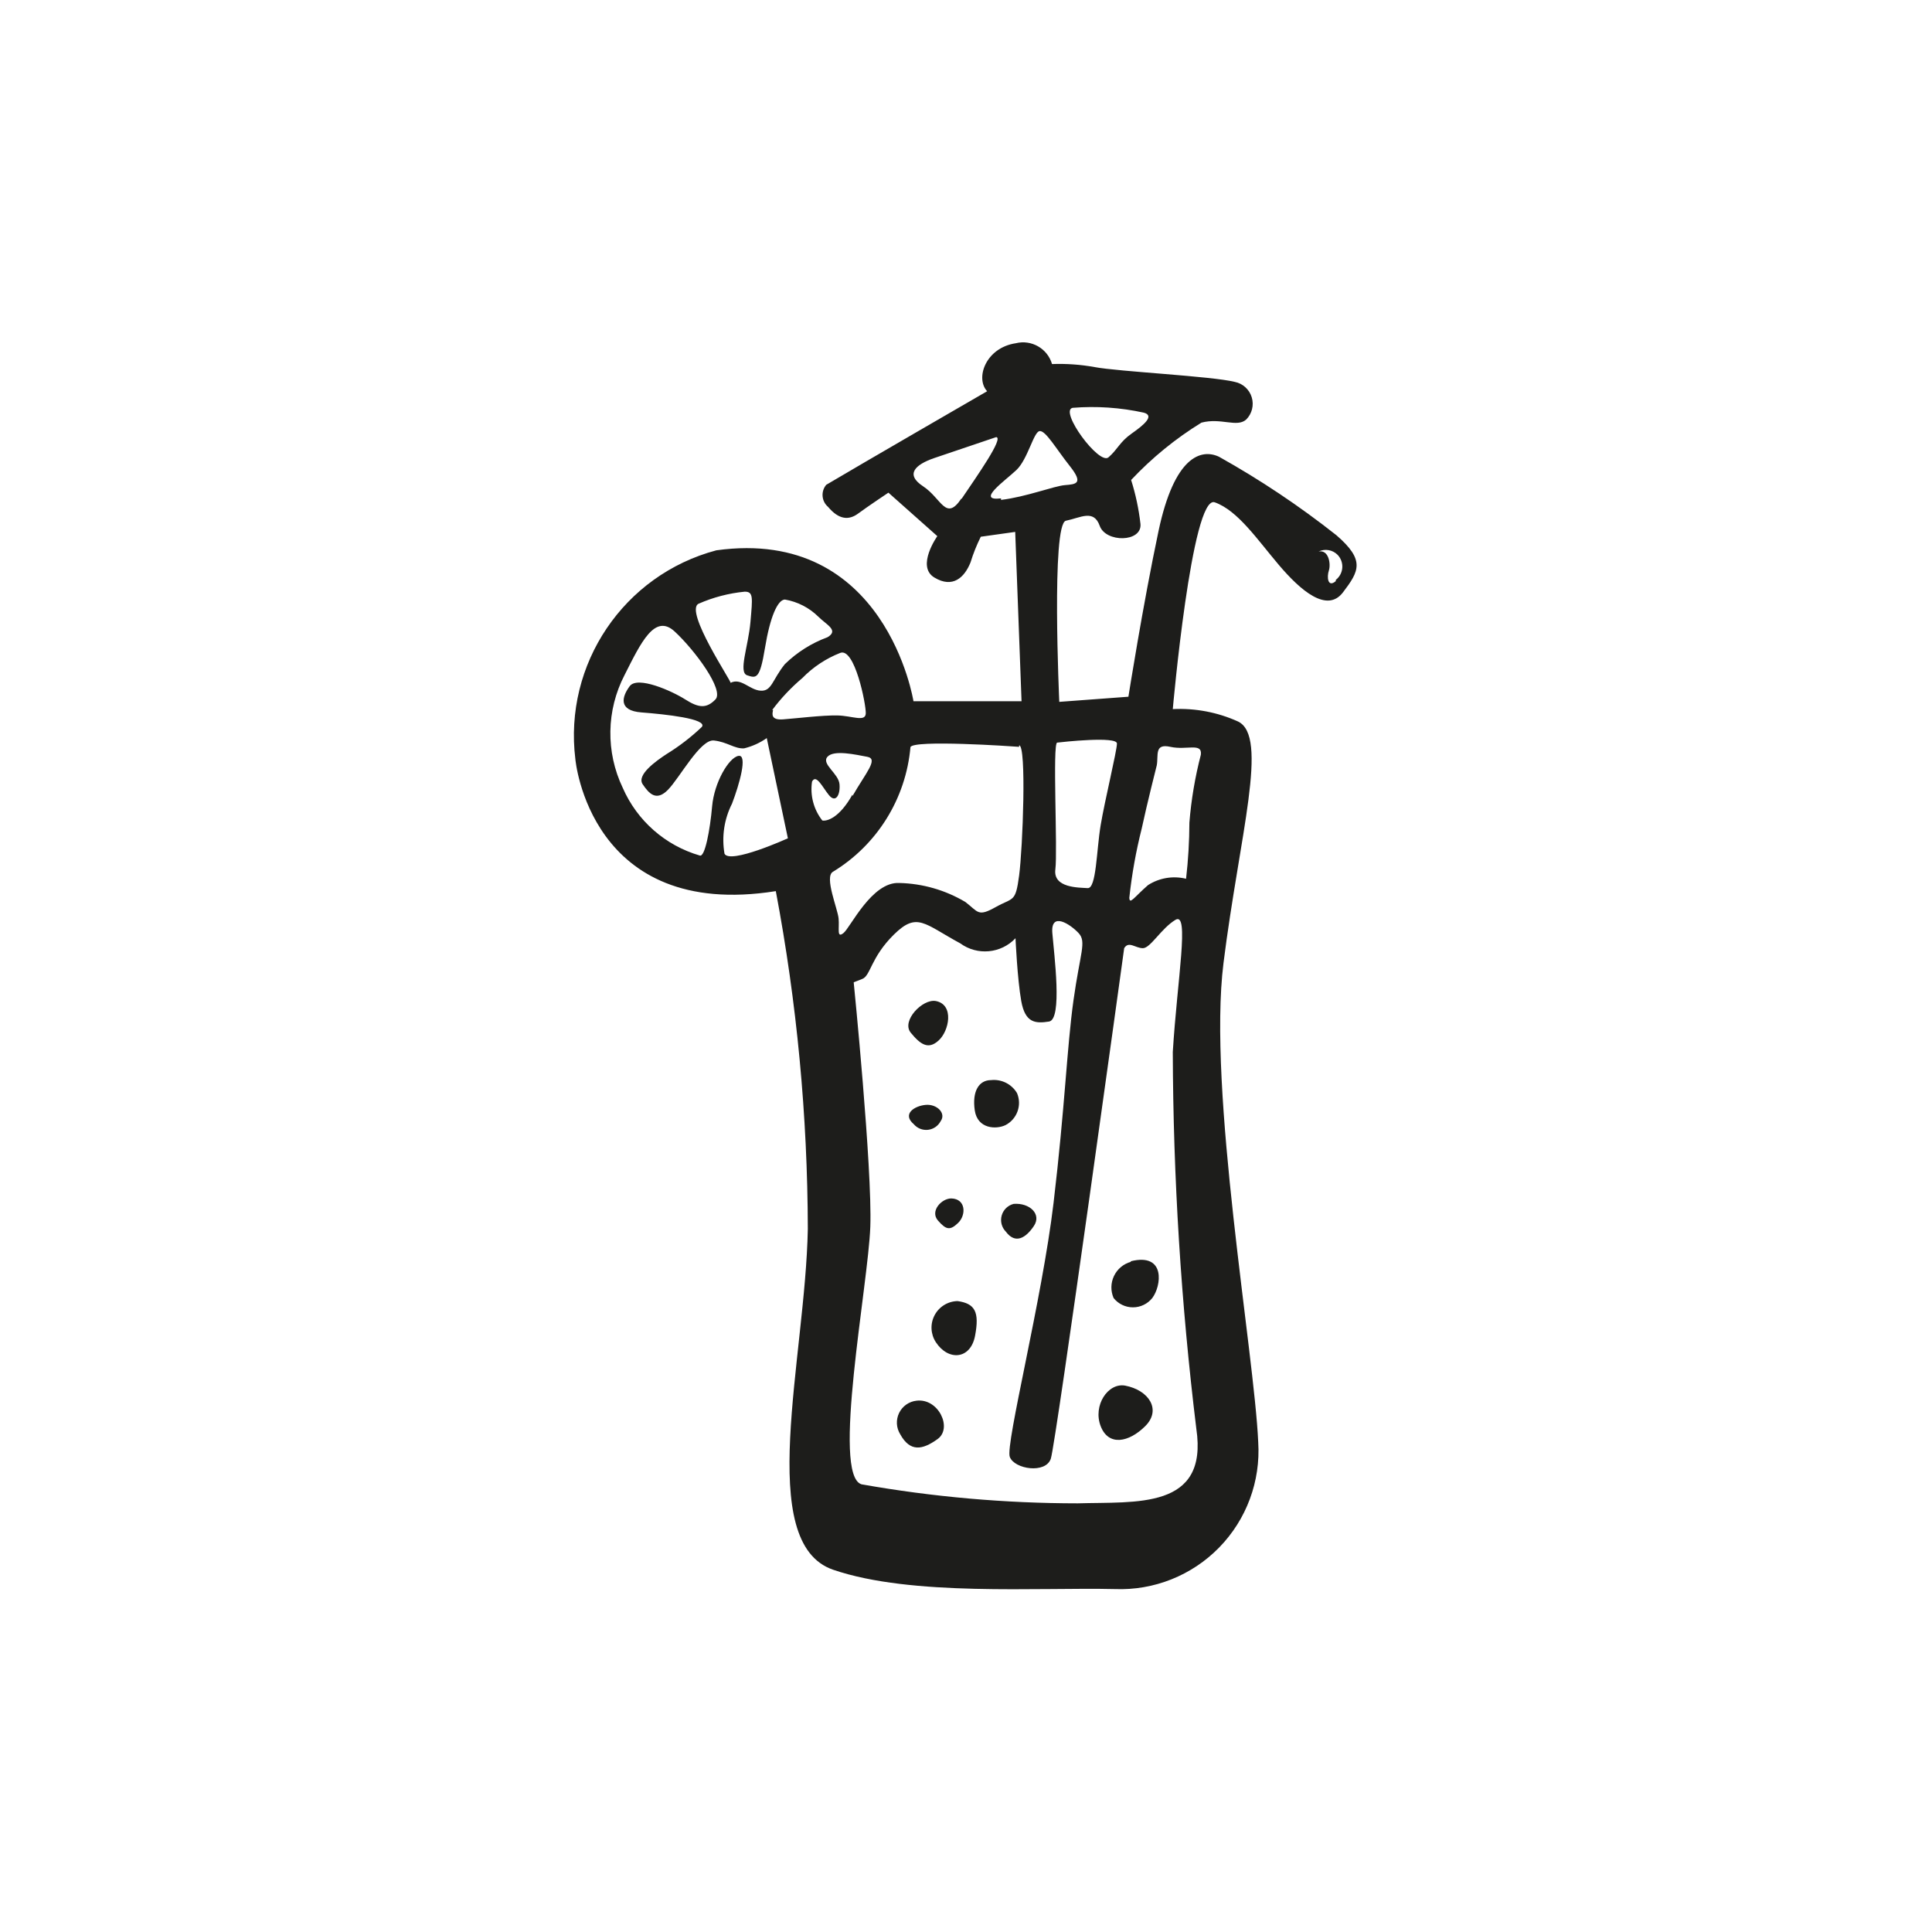
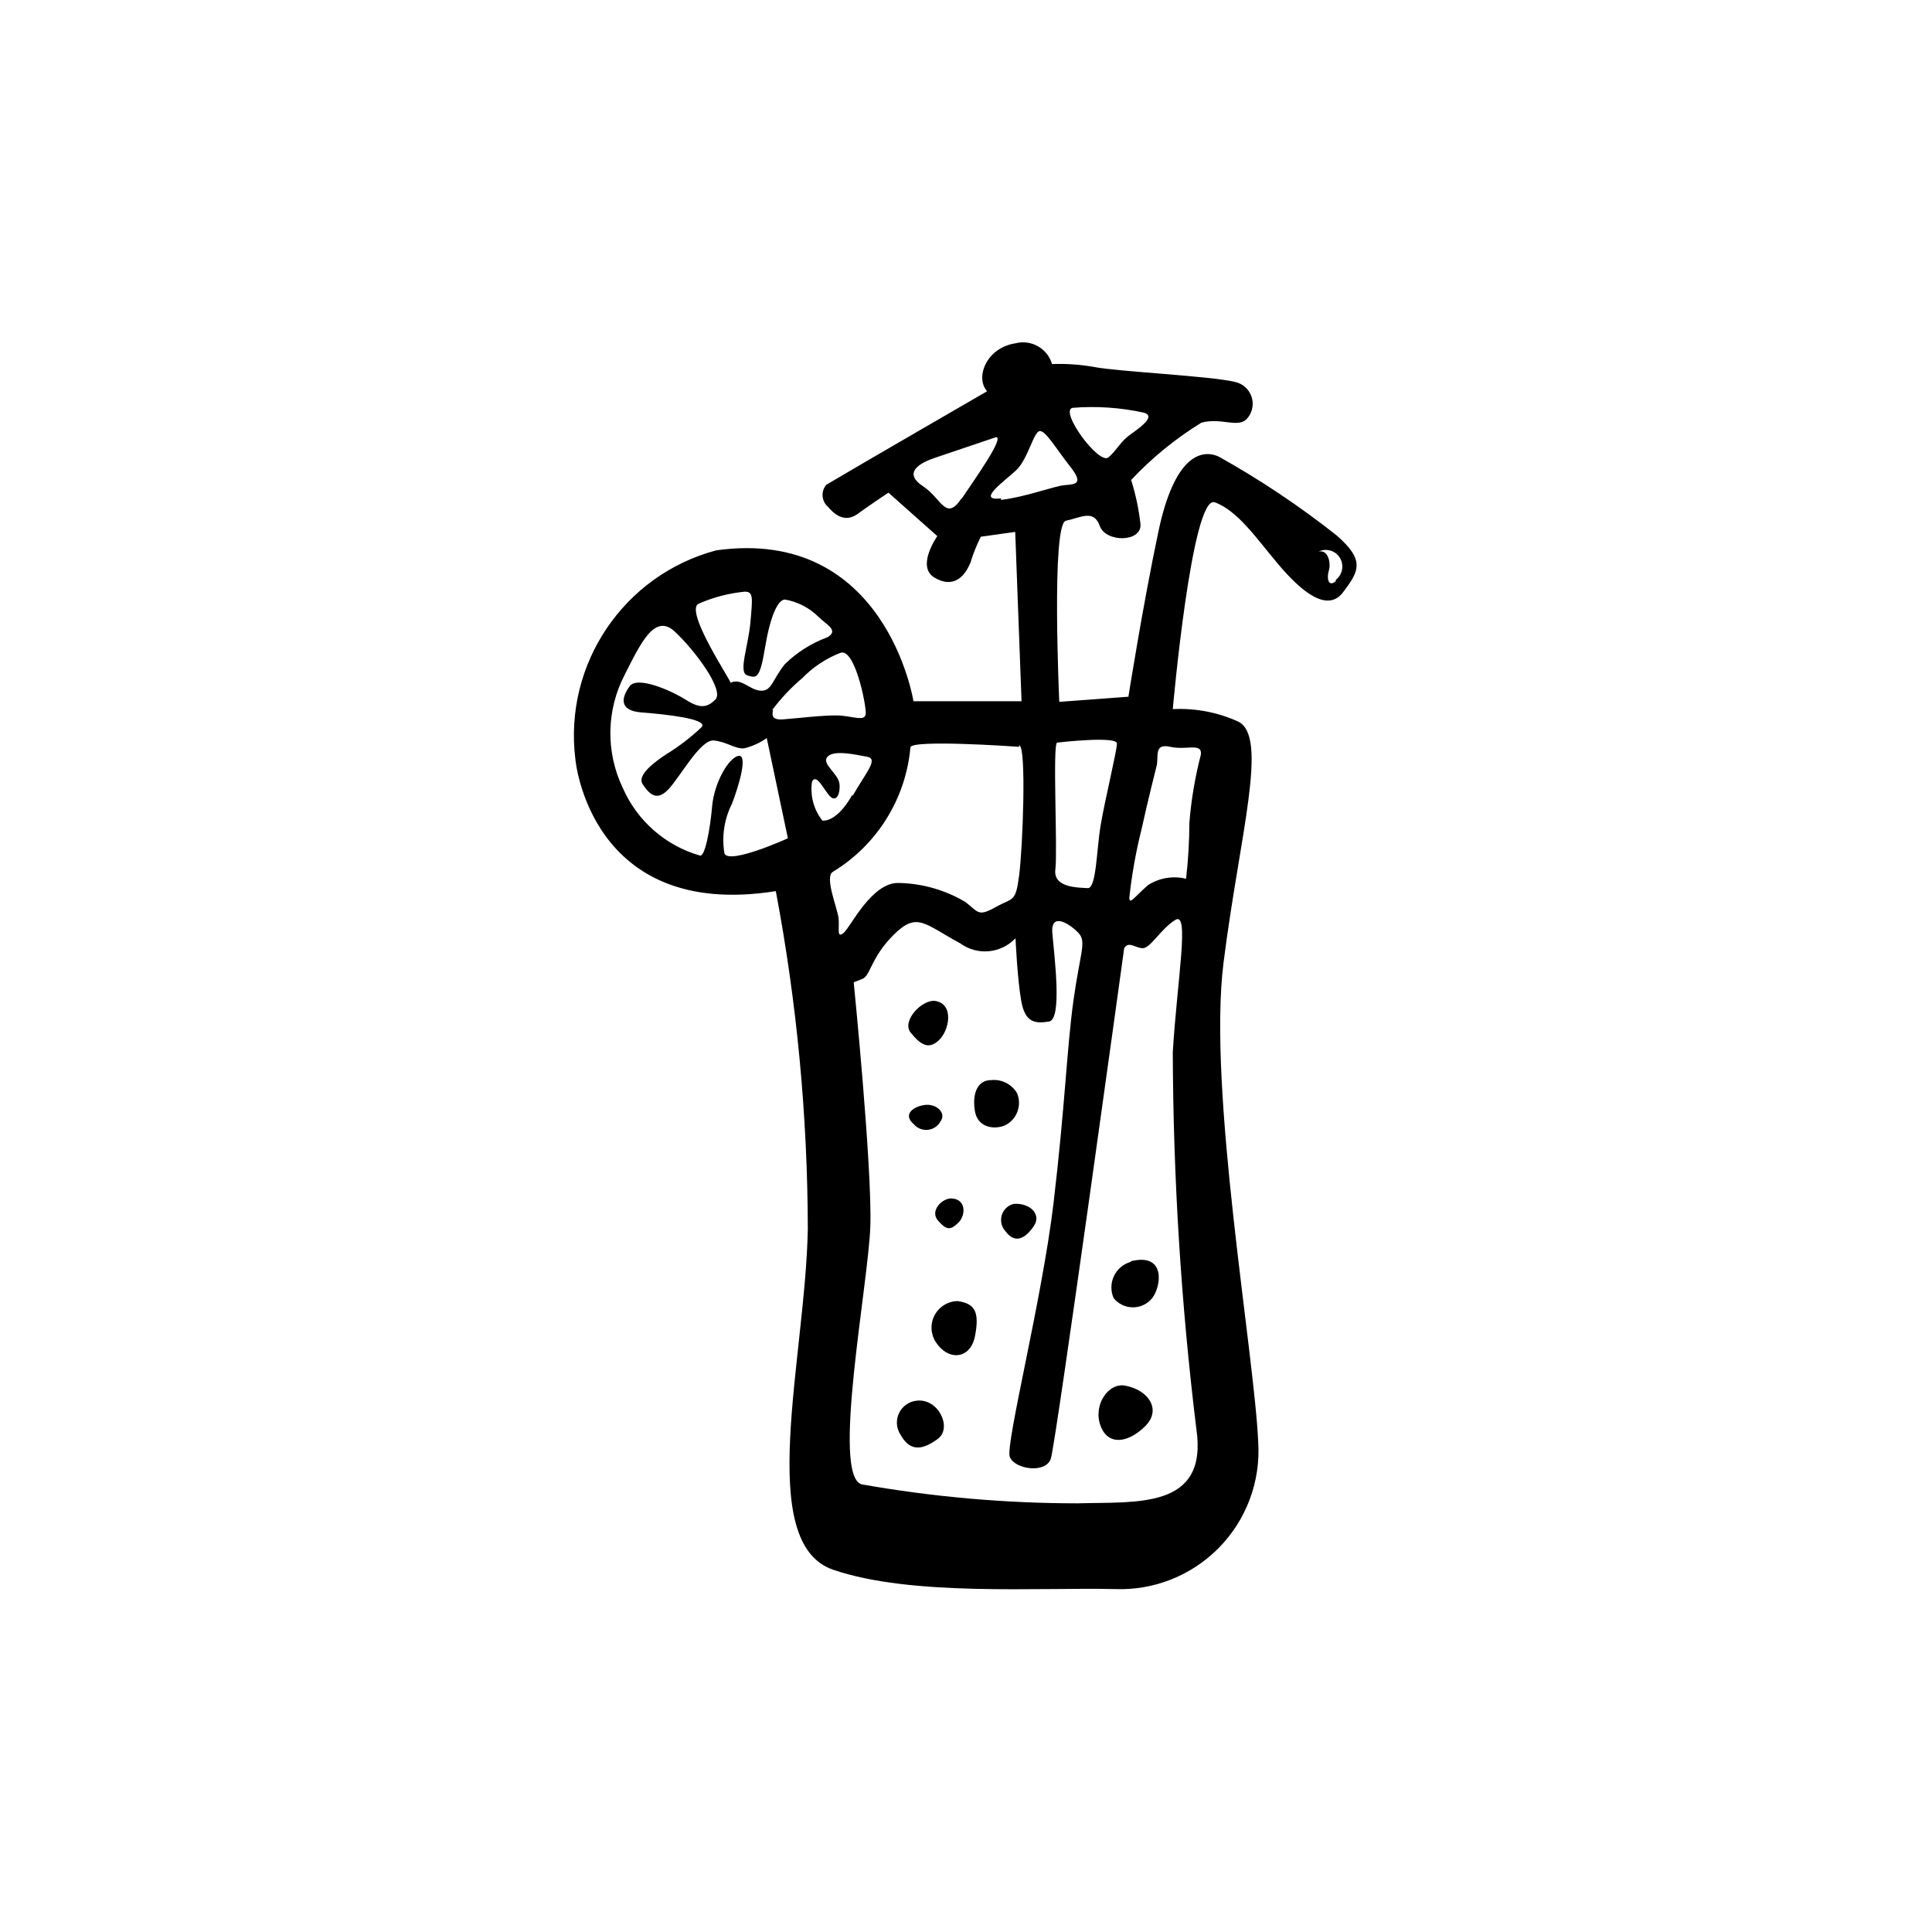
- <svg xmlns="http://www.w3.org/2000/svg" height="64" viewBox="0 0 64 64" width="64">
-   <path d="m31.09 34.47c.35-.31.53-1.19-.09-1.31-.44-.08-1.15.66-.83 1.05s.58.57.92.26zm.07 2.67c.19-.26-.12-.57-.49-.54s-.8.3-.4.64a.54.54 0 0 0 .89-.1zm2.15.13a.83.83 0 0 0 .38-1.06.89.89 0 0 0 -.86-.43c-.41 0-.63.38-.54 1s.71.64 1.02.49zm-1.8 2.43c-.32 0-.71.42-.44.73s.4.34.67.08.26-.8-.23-.81zm1.81 1.1c.32.43.67.2.93-.19s-.14-.77-.67-.73a.55.55 0 0 0 -.26.92zm4.14 1a.88.88 0 0 0 -.57 1.2.82.82 0 0 0 1.28 0c.3-.39.46-1.51-.71-1.22zm-5.74 1.3a.88.88 0 0 0 -.72 1.36c.41.63 1.15.58 1.3-.21s0-1.07-.58-1.15zm-1.36 3.3a.73.73 0 0 0 -.54 1.11c.33.6.74.52 1.24.16s.03-1.36-.7-1.27zm6.91-.5c-.57-.1-1.07.66-.81 1.34s.94.54 1.48 0 .12-1.19-.67-1.34zm7-28.17a29.4 29.4 0 0 0 -3.89-2.6c-.6-.28-1.48 0-2 2.45s-1 5.5-1 5.5l-2.29.17s-.27-5.9.22-6 .92-.39 1.12.17 1.4.55 1.35-.06a7.72 7.72 0 0 0 -.31-1.46 11.36 11.36 0 0 1 2.33-1.9c.65-.17 1.17.17 1.48-.1a.74.74 0 0 0 -.38-1.25c-.76-.19-3.85-.34-4.64-.49a6.55 6.55 0 0 0 -1.41-.1 1 1 0 0 0 -1.2-.69c-1 .15-1.35 1.16-.95 1.59 0 0-4.22 2.44-5.33 3.1a.52.52 0 0 0 .06.73c.36.43.69.45 1 .22s1-.69 1-.69l1.62 1.44s-.71 1-.1 1.37 1 0 1.2-.5a5.55 5.55 0 0 1 .34-.85l1.14-.16.21 5.61h-3.58s-.91-5.78-6.53-5a6.35 6.35 0 0 0 -4.67 6.92s.47 5.35 6.64 4.37a61 61 0 0 1 1.06 11.19c-.08 4.29-1.76 10.4.84 11.29s6.78.58 9.33.64a4.58 4.58 0 0 0 4.75-4.87c-.13-2.96-1.68-11.64-1.15-15.87s1.51-7.51.48-8a4.68 4.68 0 0 0 -2.16-.41s.63-7.12 1.39-6.85 1.4 1.22 2.12 2.07 1.6 1.61 2.13.91.74-1.06-.22-1.89zm-7.27 6.9c0 .24-.4 1.87-.54 2.71s-.14 2.1-.43 2.08-1.15 0-1.07-.62-.1-4.18.06-4.2 1.98-.22 1.98.03zm-1.47-11.12a8 8 0 0 1 2.36.16c.37.1 0 .41-.4.69s-.46.52-.77.79-1.64-1.54-1.19-1.64zm-3.68 3c-.52.78-.66 0-1.27-.4s-.25-.72.35-.93l2.07-.7c.26.02-.63 1.28-1.15 2.05zm1.31 0c-.85.1.13-.58.51-.94s.57-1.27.77-1.29.54.58 1 1.16.21.6-.16.63-1.28.39-2.12.49zm.6 8.18c.25 0 .12 3.4 0 4.31s-.19.72-.78 1.05-.57.16-1-.17a4.48 4.48 0 0 0 -2.19-.63c-.91-.05-1.62 1.48-1.85 1.66s-.13-.15-.16-.48-.48-1.38-.19-1.55a5.39 5.39 0 0 0 2.57-4.13c.09-.25 3.35-.03 3.6-.01zm-5.52 1.63c-.43.77-.84.89-1 .86a1.68 1.68 0 0 1 -.34-1.29c.14-.26.34.18.56.45s.38 0 .35-.36-.61-.67-.4-.91.94-.07 1.32 0-.05.53-.49 1.3zm-5.1-6.32a5 5 0 0 1 1.53-.4c.29 0 .26.19.19 1s-.41 1.67-.11 1.77.42.14.59-.9.42-1.6.66-1.61a2.08 2.08 0 0 1 1.11.57c.27.27.69.45.3.68a4 4 0 0 0 -1.41.89c-.42.52-.43.9-.8.88s-.65-.44-1-.26c.07.01-1.54-2.38-1.06-2.62zm.86 8.28a2.66 2.66 0 0 1 .25-1.66c.24-.63.53-1.64.21-1.58s-.8.88-.87 1.67-.24 1.7-.41 1.63a4 4 0 0 1 -2.55-2.24 4.19 4.19 0 0 1 .06-3.74c.54-1.07 1-2.05 1.66-1.44s1.65 1.94 1.35 2.25-.56.28-1 0-1.58-.79-1.84-.44-.39.81.39.87 2.2.21 2 .48a7.05 7.05 0 0 1 -1.17.9c-.35.23-1 .69-.79 1s.45.58.84.18 1.07-1.68 1.52-1.63.68.28 1 .26a2.21 2.21 0 0 0 .75-.34l.7 3.32s-1.92.87-2.1.51zm1.58-4.76a6.41 6.41 0 0 1 1-1.06 3.57 3.57 0 0 1 1.25-.83c.48-.2.86 1.7.85 2s-.45.08-.94.07-1.39.1-1.8.13-.36-.18-.33-.31zm13.27 11.33a105.56 105.56 0 0 0 .78 12.48c.4 2.69-2 2.41-3.93 2.47a41.17 41.17 0 0 1 -7.16-.63c-1-.3.22-6.6.29-8.53s-.55-8.1-.55-8.1l.28-.11c.28-.1.28-.71 1.05-1.47s1-.36 2.2.29a1.39 1.39 0 0 0 1.83-.17s.06 1.35.19 2.08.47.75.92.68.17-2.2.11-2.93.6-.29.87 0 .05.65-.17 2.23-.28 3.51-.66 6.71-1.6 8-1.45 8.41 1.19.57 1.36.06 2.43-16.91 2.43-16.91c.15-.25.37 0 .62 0s.61-.66 1.08-.94.06 1.95-.09 4.38zm.93-9.85a13.13 13.13 0 0 0 -.38 2.25 16.59 16.59 0 0 1 -.11 1.86 1.62 1.62 0 0 0 -1.26.21c-.46.4-.61.66-.62.42a16.62 16.62 0 0 1 .41-2.29c.18-.84.5-2.1.5-2.1.06-.33-.09-.73.45-.61s1.06-.15 1.01.26zm3.67-6.64.1-.05zm.8.89c-.27.23-.3-.14-.23-.35s0-.7-.34-.63a.55.55 0 0 1 .63.11.56.56 0 0 1 -.06.83z" fill="#1d1d1b" />
+ <svg xmlns="http://www.w3.org/2000/svg" height="64" viewBox="0 0 64 64">
+   <path d="m31.09 34.47c.35-.31.53-1.19-.09-1.31-.44-.08-1.15.66-.83 1.05s.58.57.92.26zm.07 2.67c.19-.26-.12-.57-.49-.54s-.8.3-.4.64a.54.54 0 0 0 .89-.1zm2.15.13a.83.83 0 0 0 .38-1.06.89.89 0 0 0 -.86-.43c-.41 0-.63.38-.54 1s.71.64 1.02.49zm-1.8 2.43c-.32 0-.71.42-.44.73s.4.34.67.08.26-.8-.23-.81zm1.81 1.1c.32.43.67.2.93-.19s-.14-.77-.67-.73a.55.55 0 0 0 -.26.92zm4.14 1a.88.88 0 0 0 -.57 1.2.82.82 0 0 0 1.28 0c.3-.39.46-1.51-.71-1.22zm-5.74 1.3a.88.88 0 0 0 -.72 1.36c.41.63 1.15.58 1.3-.21s0-1.07-.58-1.15zm-1.36 3.3a.73.73 0 0 0 -.54 1.11c.33.6.74.52 1.24.16s.03-1.36-.7-1.27zm6.91-.5c-.57-.1-1.07.66-.81 1.34s.94.54 1.48 0 .12-1.19-.67-1.34zm7-28.17a29.4 29.4 0 0 0 -3.89-2.6c-.6-.28-1.48 0-2 2.45s-1 5.5-1 5.5l-2.29.17s-.27-5.9.22-6 .92-.39 1.12.17 1.4.55 1.35-.06a7.72 7.72 0 0 0 -.31-1.46 11.36 11.36 0 0 1 2.33-1.9c.65-.17 1.17.17 1.48-.1a.74.74 0 0 0 -.38-1.25c-.76-.19-3.85-.34-4.64-.49a6.55 6.55 0 0 0 -1.41-.1 1 1 0 0 0 -1.2-.69c-1 .15-1.35 1.16-.95 1.59 0 0-4.22 2.44-5.33 3.1a.52.52 0 0 0 .06.73c.36.43.69.45 1 .22s1-.69 1-.69l1.62 1.44s-.71 1-.1 1.37 1 0 1.2-.5a5.55 5.55 0 0 1 .34-.85l1.14-.16.21 5.61h-3.58s-.91-5.78-6.53-5a6.35 6.35 0 0 0 -4.67 6.92s.47 5.35 6.64 4.37a61 61 0 0 1 1.06 11.19c-.08 4.29-1.76 10.4.84 11.29s6.78.58 9.33.64a4.58 4.58 0 0 0 4.75-4.87c-.13-2.96-1.68-11.64-1.15-15.87s1.51-7.51.48-8a4.68 4.68 0 0 0 -2.16-.41s.63-7.12 1.39-6.85 1.4 1.22 2.12 2.07 1.6 1.61 2.13.91.74-1.06-.22-1.89zm-7.27 6.9c0 .24-.4 1.87-.54 2.71s-.14 2.1-.43 2.08-1.15 0-1.07-.62-.1-4.18.06-4.2 1.98-.22 1.98.03zm-1.47-11.12a8 8 0 0 1 2.36.16c.37.1 0 .41-.4.69s-.46.52-.77.79-1.64-1.54-1.19-1.64zm-3.68 3c-.52.78-.66 0-1.27-.4s-.25-.72.35-.93l2.07-.7c.26.02-.63 1.28-1.15 2.05zm1.31 0c-.85.1.13-.58.51-.94s.57-1.27.77-1.29.54.58 1 1.16.21.6-.16.63-1.28.39-2.12.49zm.6 8.18c.25 0 .12 3.4 0 4.31s-.19.72-.78 1.05-.57.16-1-.17a4.48 4.48 0 0 0 -2.19-.63c-.91-.05-1.62 1.48-1.85 1.66s-.13-.15-.16-.48-.48-1.38-.19-1.55a5.39 5.39 0 0 0 2.57-4.13c.09-.25 3.35-.03 3.6-.01zm-5.52 1.63c-.43.77-.84.89-1 .86a1.68 1.68 0 0 1 -.34-1.29c.14-.26.34.18.56.45s.38 0 .35-.36-.61-.67-.4-.91.94-.07 1.32 0-.05.53-.49 1.3zm-5.1-6.32a5 5 0 0 1 1.53-.4c.29 0 .26.19.19 1s-.41 1.67-.11 1.77.42.14.59-.9.42-1.6.66-1.61a2.08 2.08 0 0 1 1.11.57c.27.27.69.45.3.68a4 4 0 0 0 -1.41.89c-.42.52-.43.9-.8.88s-.65-.44-1-.26c.07.01-1.54-2.38-1.06-2.62zm.86 8.28a2.66 2.66 0 0 1 .25-1.66c.24-.63.53-1.64.21-1.58s-.8.88-.87 1.67-.24 1.7-.41 1.63a4 4 0 0 1 -2.55-2.24 4.19 4.19 0 0 1 .06-3.74c.54-1.07 1-2.05 1.66-1.44s1.65 1.94 1.35 2.25-.56.28-1 0-1.58-.79-1.84-.44-.39.81.39.87 2.2.21 2 .48a7.05 7.05 0 0 1 -1.17.9c-.35.23-1 .69-.79 1s.45.58.84.18 1.07-1.68 1.52-1.63.68.28 1 .26a2.21 2.21 0 0 0 .75-.34l.7 3.32s-1.92.87-2.1.51zm1.58-4.76a6.41 6.41 0 0 1 1-1.06 3.57 3.57 0 0 1 1.25-.83c.48-.2.86 1.7.85 2s-.45.08-.94.07-1.39.1-1.8.13-.36-.18-.33-.31zm13.27 11.33a105.56 105.56 0 0 0 .78 12.48c.4 2.69-2 2.41-3.93 2.47a41.17 41.17 0 0 1 -7.16-.63c-1-.3.22-6.6.29-8.53s-.55-8.1-.55-8.1l.28-.11c.28-.1.28-.71 1.05-1.47s1-.36 2.2.29a1.39 1.39 0 0 0 1.83-.17s.06 1.35.19 2.08.47.75.92.68.17-2.2.11-2.93.6-.29.87 0 .05.65-.17 2.23-.28 3.51-.66 6.71-1.6 8-1.45 8.41 1.19.57 1.36.06 2.43-16.91 2.43-16.91c.15-.25.37 0 .62 0s.61-.66 1.08-.94.06 1.95-.09 4.38zm.93-9.85a13.13 13.13 0 0 0 -.38 2.25 16.59 16.59 0 0 1 -.11 1.86 1.62 1.62 0 0 0 -1.26.21c-.46.4-.61.66-.62.42a16.62 16.62 0 0 1 .41-2.29c.18-.84.5-2.1.5-2.1.06-.33-.09-.73.45-.61s1.06-.15 1.01.26zm3.67-6.64.1-.05zm.8.89c-.27.23-.3-.14-.23-.35s0-.7-.34-.63a.55.55 0 0 1 .63.11.56.56 0 0 1 -.06.83z" />
</svg>
